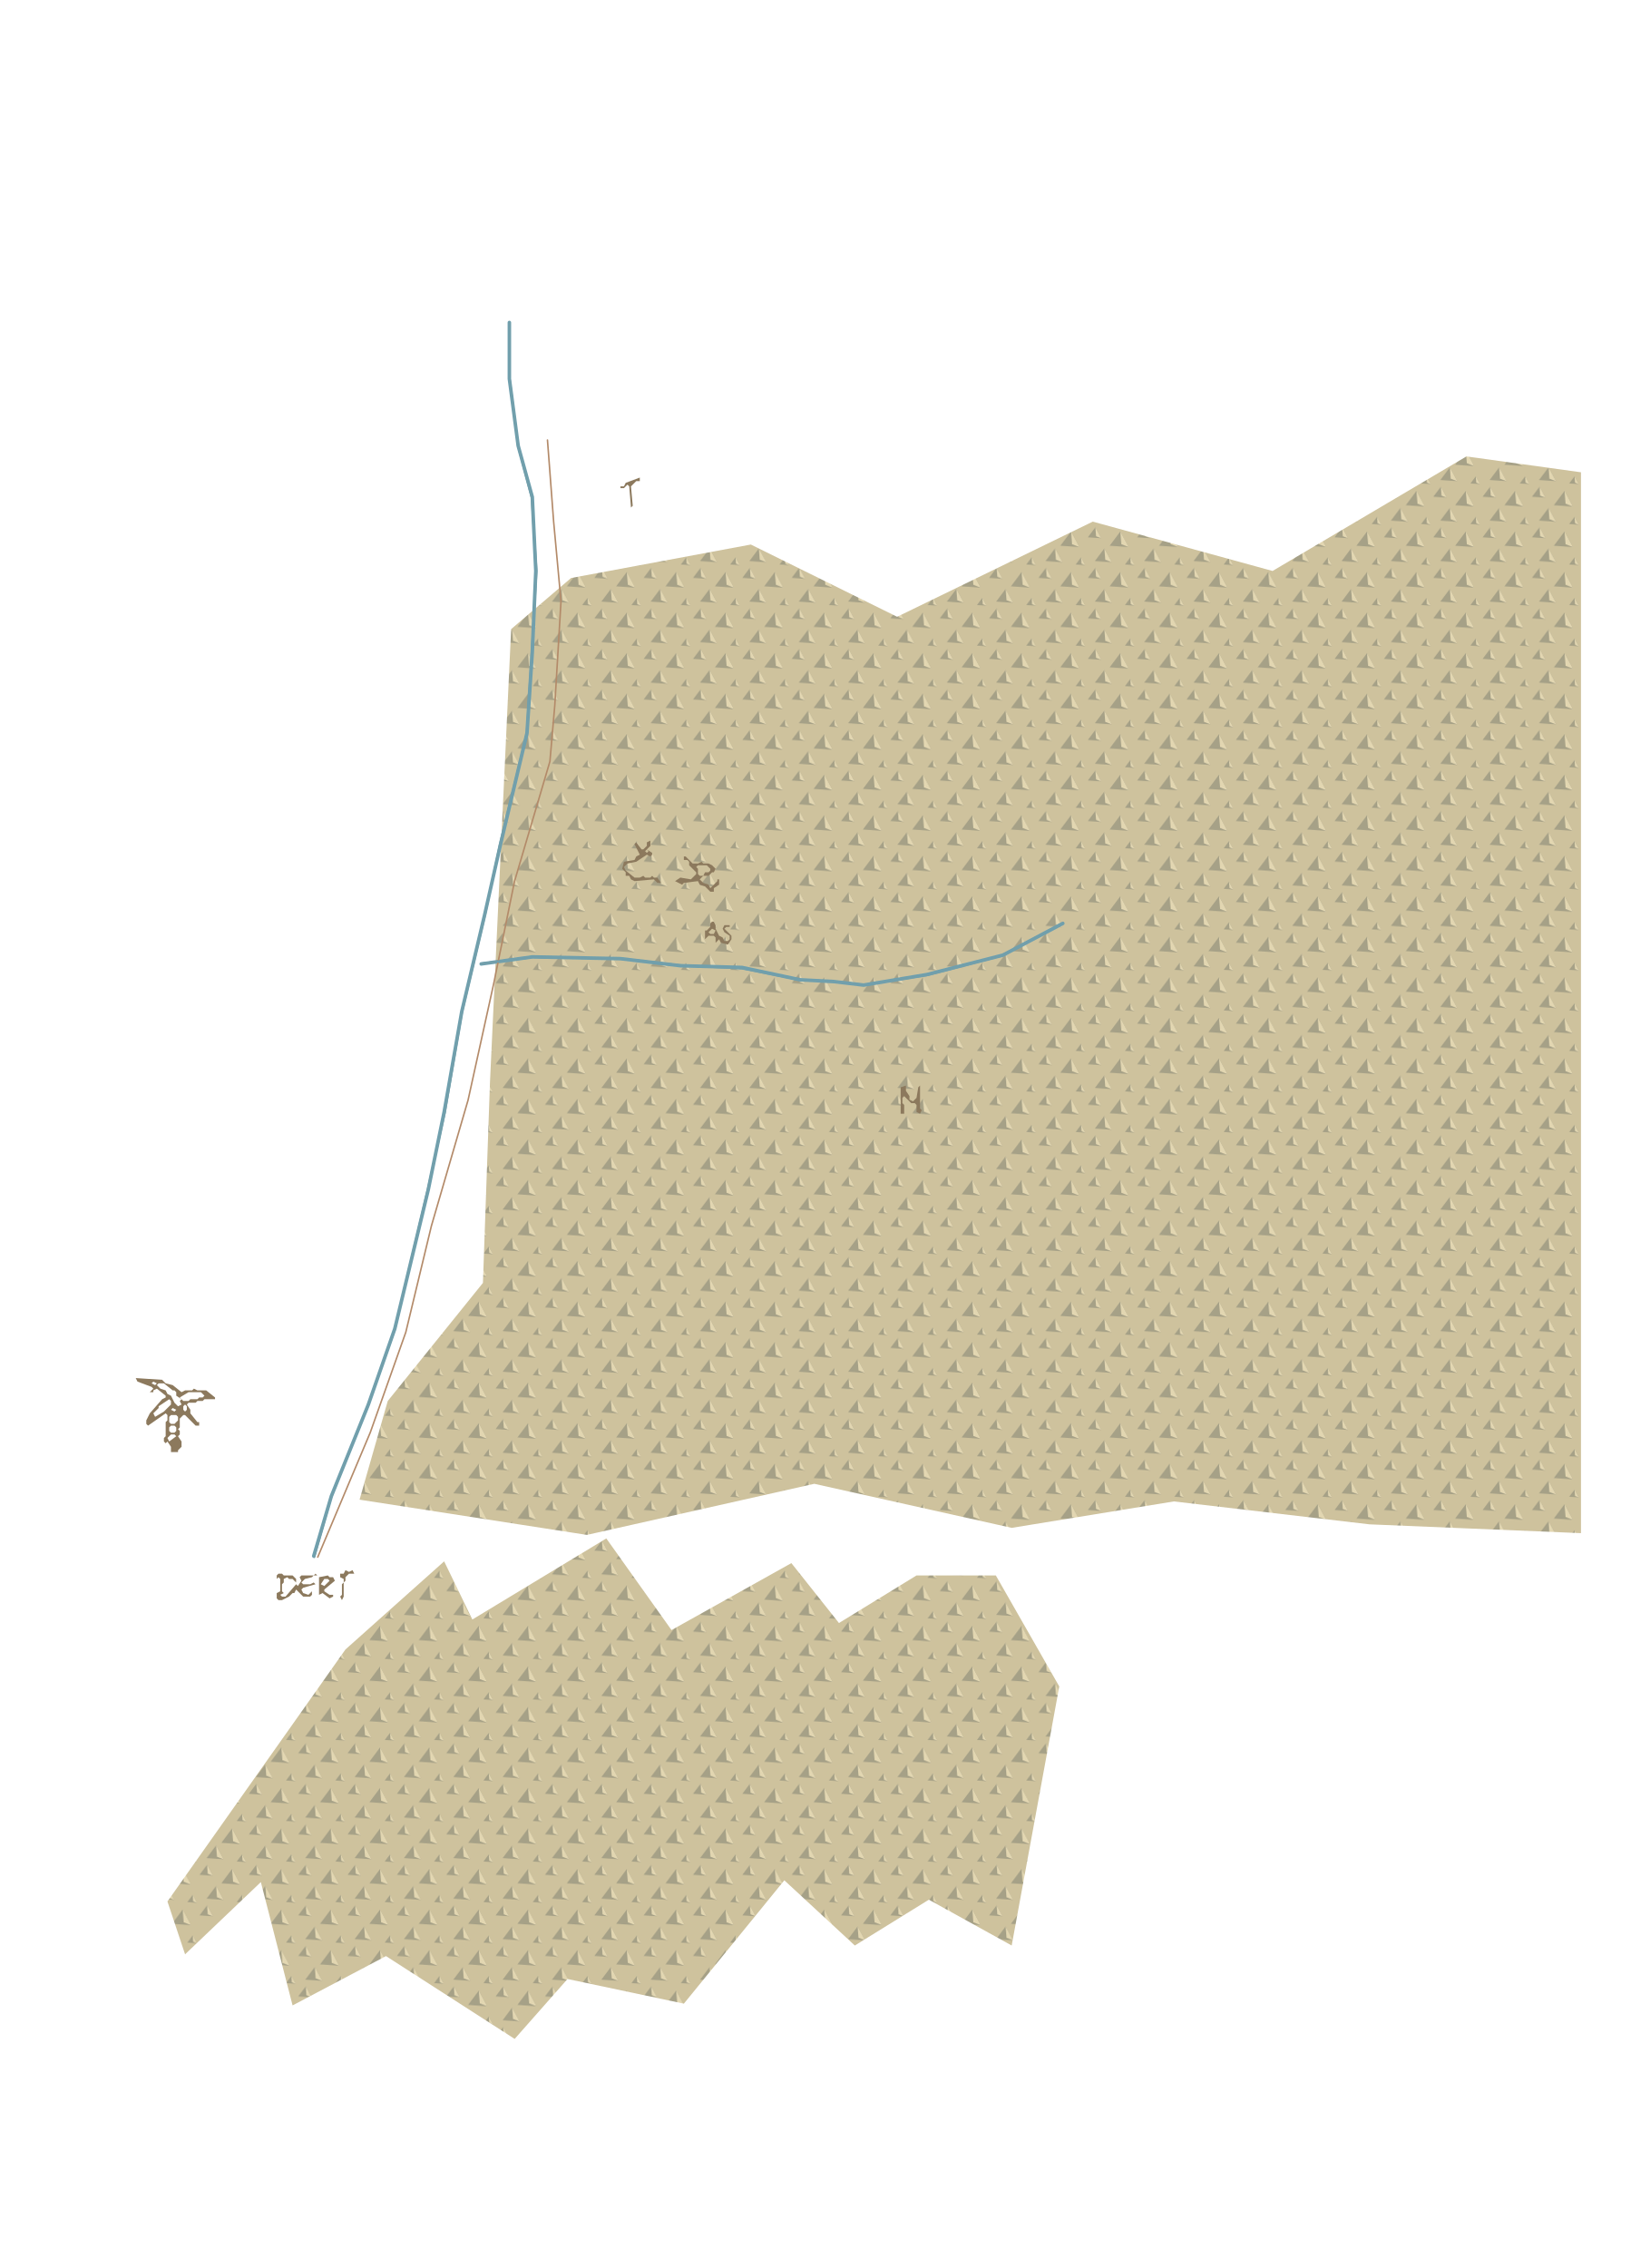
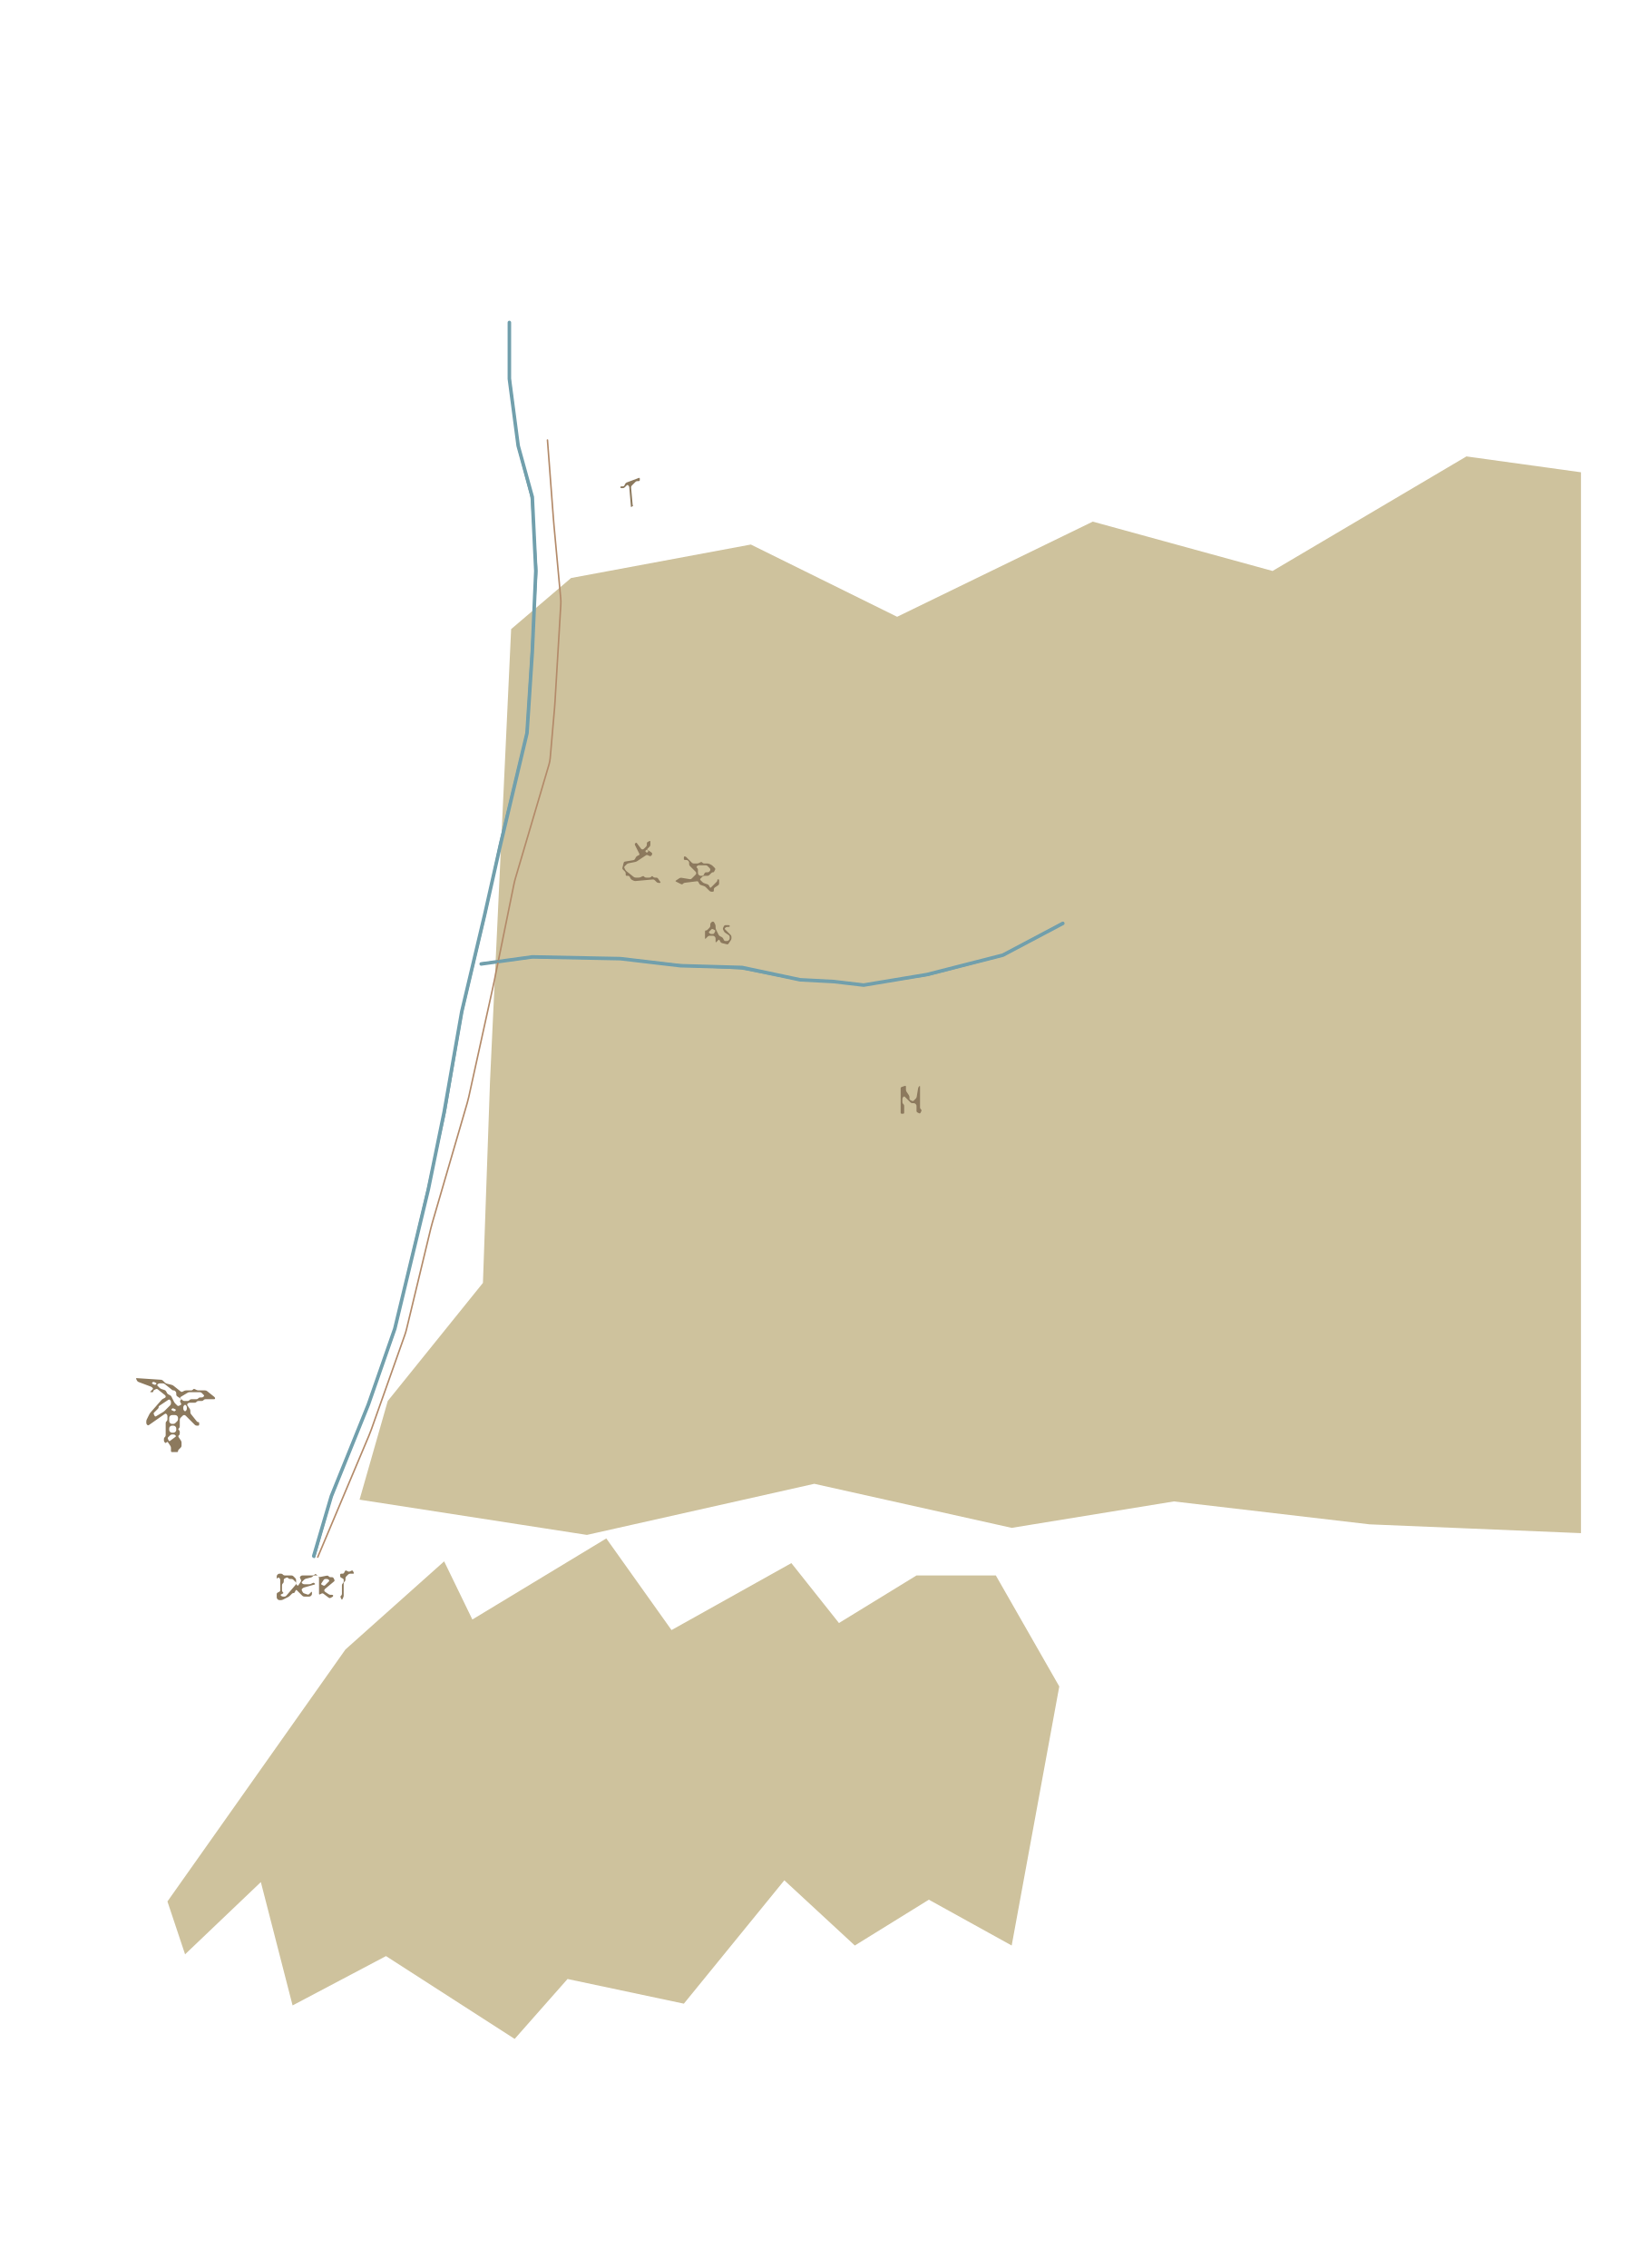
<svg xmlns="http://www.w3.org/2000/svg" viewBox="0 0 1000 1391" preserveAspectRatio="none">
  <defs>
-     <pattern id="forest" width="19" height="16" patternUnits="userSpaceOnUse">
-       <rect width="19" height="16" fill="#bdc9a3" />
-       <ellipse cx="2" cy="2" rx="1.7" ry="1.36" fill="#adbc94" />
-       <ellipse cx="8" cy="5" rx="2" ry="1.6" fill="#b1c098" />
-       <ellipse cx="15" cy="1" rx="1.3" ry="1.04" fill="#a7b98f" />
-       <ellipse cx="4" cy="11" rx="2.1" ry="1.68" fill="#abbc92" />
-       <ellipse cx="13" cy="12" rx="1.9" ry="1.52" fill="#a6b78c" />
-       <ellipse cx="18" cy="8" rx="1.2" ry="0.96" fill="#c7d0ae" />
+     <pattern id="forest" width="91" height="79" patternUnits="userSpaceOnUse">
+       <rect width="91" height="79" fill="#bdc9a3" />
+       <ellipse cx="6.277" cy="53.824" rx="1.073" ry="0.858" fill="#c5ceac" />
+       <ellipse cx="34.44" cy="53.986" rx="1.016" ry="0.812" fill="#c5ceac" />
+       <ellipse cx="54.764" cy="40.528" rx="1.592" ry="1.274" fill="#c5ceac" />
+       <ellipse cx="36.485" cy="7.213" rx="1.029" ry="0.823" fill="#b0bf98" />
+       <ellipse cx="34.948" cy="9.989" rx="1.515" ry="1.212" fill="#c5ceac" />
+       <ellipse cx="13.94" cy="31.24" rx="2.074" ry="1.659" fill="#afbe97" />
+       <ellipse cx="51.889" cy="30.516" rx="0.959" ry="0.767" fill="#b0bf98" />
+       <ellipse cx="18.863" cy="7.483" rx="1.099" ry="0.879" fill="#afbe97" />
+       <ellipse cx="78.544" cy="41.124" rx="1.024" ry="0.819" fill="#b0bf98" />
+       <ellipse cx="10.998" cy="48.461" rx="1.844" ry="1.475" fill="#afbe97" />
+       <ellipse cx="31.065" cy="51.48" rx="1.427" ry="1.141" fill="#b4c39f" />
+       <ellipse cx="75.111" cy="60.003" rx="0.96" ry="0.768" fill="#afbe97" />
+       <ellipse cx="34.284" cy="16.579" rx="1.625" ry="1.3" fill="#b0bf98" />
+       <ellipse cx="28.246" cy="68.654" rx="1.774" ry="1.419" fill="#afbe97" />
+       <ellipse cx="63.79" cy="6.018" rx="2.06" ry="1.648" fill="#b0bf98" />
+       <ellipse cx="33.44" cy="50.082" rx="1.948" ry="1.559" fill="#b4c39f" />
+       <ellipse cx="51.798" cy="25.449" rx="1.728" ry="1.382" fill="#c5ceac" />
+       <ellipse cx="40.662" cy="5.772" rx="0.903" ry="0.722" fill="#b0bf98" />
+       <ellipse cx="13.713" cy="4.245" rx="1.827" ry="1.462" fill="#afbe97" />
+       <ellipse cx="13.076" cy="41.861" rx="1.211" ry="0.969" fill="#c5ceac" />
+       <ellipse cx="74.713" cy="65.576" rx="1.363" ry="1.09" fill="#b0bf98" />
+       <ellipse cx="10.901" cy="18.045" rx="2.024" ry="1.619" fill="#c5ceac" />
+       <ellipse cx="19.489" cy="71.27" rx="1.384" ry="1.107" fill="#c5ceac" />
+       <ellipse cx="80.559" cy="26.897" rx="1.316" ry="1.053" fill="#b4c39f" />
+       <ellipse cx="48.695" cy="60.177" rx="1.125" ry="0.9" fill="#b0bf98" />
+       <ellipse cx="59.92" cy="72.994" rx="1.166" ry="0.933" fill="#b4c39f" />
+       <ellipse cx="69.011" cy="74.549" rx="1.887" ry="1.51" fill="#c5ceac" />
+       <ellipse cx="22.113" cy="36.457" rx="0.973" ry="0.779" fill="#b0bf98" />
+       <ellipse cx="5.018" cy="65.848" rx="1.916" ry="1.533" fill="#b0bf98" />
+       <ellipse cx="52.21" cy="22.235" rx="1.056" ry="0.845" fill="#c5ceac" />
+       <ellipse cx="16.142" cy="3.446" rx="1.739" ry="1.391" fill="#b0bf98" />
+       <ellipse cx="51.13" cy="33.331" rx="1.352" ry="1.082" fill="#b0bf98" />
+       <ellipse cx="4.253" cy="30.458" rx="1.294" ry="1.035" fill="#afbe97" />
+       <ellipse cx="48.748" cy="42.488" rx="1.082" ry="0.865" fill="#b4c39f" />
+       <ellipse cx="19.974" cy="6.201" rx="1.222" ry="0.978" fill="#afbe97" />
+       <ellipse cx="74.163" cy="60.987" rx="1.478" ry="1.182" fill="#afbe97" />
+       <ellipse cx="15.088" cy="19.3" rx="1.776" ry="1.42" fill="#c5ceac" />
+       <ellipse cx="85.483" cy="13.974" rx="1.583" ry="1.267" fill="#c5ceac" />
+       <ellipse cx="28.417" cy="38.109" rx="1.433" ry="1.146" fill="#c5ceac" />
+       <ellipse cx="74.857" cy="47.534" rx="1.769" ry="1.415" fill="#b0bf98" />
+       <ellipse cx="21.164" cy="70.942" rx="1.667" ry="1.334" fill="#b4c39f" />
+       <ellipse cx="54.541" cy="4.812" rx="1.03" ry="0.824" fill="#b0bf98" />
+       <ellipse cx="79.874" cy="68.226" rx="1.178" ry="0.942" fill="#b4c39f" />
+       <ellipse cx="54.909" cy="56.293" rx="1.52" ry="1.216" fill="#afbe97" />
+       <ellipse cx="17.439" cy="75.856" rx="1.403" ry="1.122" fill="#b0bf98" />
+       <ellipse cx="32.054" cy="35.327" rx="1.22" ry="0.976" fill="#b4c39f" />
+       <ellipse cx="12.729" cy="26.459" rx="1.299" ry="1.039" fill="#b0bf98" />
+       <ellipse cx="69.591" cy="53.972" rx="1.437" ry="1.15" fill="#afbe97" />
+       <ellipse cx="74.071" cy="18.385" rx="1.85" ry="1.48" fill="#b4c39f" />
+       <ellipse cx="34.828" cy="75.623" rx="1.188" ry="0.95" fill="#afbe97" />
+       <ellipse cx="47.808" cy="6.55" rx="1.118" ry="0.894" fill="#b4c39f" />
+       <ellipse cx="70.04" cy="18.588" rx="1.114" ry="0.891" fill="#b4c39f" />
+       <ellipse cx="25.18" cy="39.486" rx="1.996" ry="1.597" fill="#b4c39f" />
+       <ellipse cx="87.398" cy="63.812" rx="1.027" ry="0.822" fill="#afbe97" />
+       <ellipse cx="14.366" cy="63.828" rx="1.27" ry="1.016" fill="#afbe97" />
+       <ellipse cx="11.132" cy="44.668" rx="1.522" ry="1.217" fill="#b0bf98" />
+       <ellipse cx="34.964" cy="35.067" rx="1.451" ry="1.161" fill="#c5ceac" />
+       <ellipse cx="49.13" cy="72.615" rx="0.911" ry="0.729" fill="#c5ceac" />
+       <ellipse cx="43.929" cy="8.567" rx="1.029" ry="0.823" fill="#b4c39f" />
+       <ellipse cx="41.082" cy="9.399" rx="1.71" ry="1.368" fill="#c5ceac" />
+       <ellipse cx="43.755" cy="72.382" rx="1.33" ry="1.064" fill="#b0bf98" />
+       <ellipse cx="25.532" cy="70.284" rx="1.006" ry="0.805" fill="#afbe97" />
+       <ellipse cx="18.74" cy="48.891" rx="1.146" ry="0.917" fill="#b0bf98" />
+       <ellipse cx="38.229" cy="7.309" rx="1.662" ry="1.329" fill="#b0bf98" />
+       <ellipse cx="21.618" cy="10.622" rx="1.141" ry="0.913" fill="#b4c39f" />
+       <ellipse cx="23.79" cy="59.548" rx="0.947" ry="0.758" fill="#b0bf98" />
+       <ellipse cx="11.453" cy="4.928" rx="1.639" ry="1.311" fill="#b4c39f" />
+       <ellipse cx="25.023" cy="32.042" rx="1.124" ry="0.899" fill="#b4c39f" />
    </pattern>
-     <pattern id="hills" width="28" height="23" patternUnits="userSpaceOnUse">
-       <rect width="28" height="23" fill="#cec29d" />
-       <path d="M1.20,5.90 5.46,0.20 8.80,6.43ZM13.60,10.70 19.65,2.60 24.40,11.46ZM5.20,19.40 10.58,12.20 14.80,20.07ZM22.30,21.35 25.32,17.30 27.70,21.73Z" fill="#a6a187" />
-       <path d="M5.46,0.20 8.80,6.43 5.87,5.29ZM19.65,2.60 24.40,11.46 20.24,9.84ZM10.58,12.20 14.80,20.07 11.10,18.63ZM25.32,17.30 27.70,21.73 25.62,20.92Z" fill="#e2d6b1" />
-     </pattern>
-     <pattern id="forest1" href="#forest" patternTransform="scale(0.5)" />
-     <pattern id="hills1" href="#hills" patternTransform="scale(0.5)" />
-     <pattern id="forest2" href="#forest" patternTransform="scale(0.25)" />
-     <pattern id="hills2" href="#hills" patternTransform="scale(0.25)" />
-     <pattern id="forest3" href="#forest" patternTransform="scale(0.125)" />
-     <pattern id="hills3" href="#hills" patternTransform="scale(0.125)" />
-     <pattern id="forest4" href="#forest" patternTransform="scale(0.0625)" />
-     <pattern id="hills4" href="#hills" patternTransform="scale(0.0625)" />
-     <pattern id="forest5" href="#forest" patternTransform="scale(0.03125)" />
-     <pattern id="hills5" href="#hills" patternTransform="scale(0.03125)" />
-     <pattern id="forest6" href="#forest" patternTransform="scale(0.015625)" />
-     <pattern id="hills6" href="#hills" patternTransform="scale(0.015625)" />
-     <pattern id="forest7" href="#forest" patternTransform="scale(0.0078125)" />
-     <pattern id="hills7" href="#hills" patternTransform="scale(0.0078125)" />
-     <pattern id="forest8" href="#forest" patternTransform="scale(0.00390625)" />
-     <pattern id="hills8" href="#hills" patternTransform="scale(0.00390625)" />
-     <pattern id="forest9" href="#forest" patternTransform="scale(0.001953125)" />
-     <pattern id="hills9" href="#hills" patternTransform="scale(0.001953125)" />
-     <pattern id="forest10" href="#forest" patternTransform="scale(0.0009765625)" />
-     <pattern id="hills10" href="#hills" patternTransform="scale(0.0009765625)" />
-     <pattern id="forest11" href="#forest" patternTransform="scale(0.0004882812)" />
-     <pattern id="hills11" href="#hills" patternTransform="scale(0.0004882812)" />
  </defs>
-   <g id="z1" />
-   <g id="z2" />
-   <g id="z3" />
-   <g id="z4" />
-   <g id="z5" />
-   <g id="z6" />
-   <g id="z7" />
-   <g id="z8" />
-   <g id="z9" />
-   <g id="z10" />
-   <g id="z11" />
-   <style>:root:has(#z1:target) [fill="url(#forest)"]{fill:url(#forest1)}:root:has(#z1:target) [fill="url(#hills)"]{fill:url(#hills1)}:root:has(#z2:target) [fill="url(#forest)"]{fill:url(#forest2)}:root:has(#z2:target) [fill="url(#hills)"]{fill:url(#hills2)}:root:has(#z3:target) [fill="url(#forest)"]{fill:url(#forest3)}:root:has(#z3:target) [fill="url(#hills)"]{fill:url(#hills3)}:root:has(#z4:target) [fill="url(#forest)"]{fill:url(#forest4)}:root:has(#z4:target) [fill="url(#hills)"]{fill:url(#hills4)}:root:has(#z5:target) [fill="url(#forest)"]{fill:url(#forest5)}:root:has(#z5:target) [fill="url(#hills)"]{fill:url(#hills5)}:root:has(#z6:target) [fill="url(#forest)"]{fill:url(#forest6)}:root:has(#z6:target) [fill="url(#hills)"]{fill:url(#hills6)}:root:has(#z7:target) [fill="url(#forest)"]{fill:url(#forest7)}:root:has(#z7:target) [fill="url(#hills)"]{fill:url(#hills7)}:root:has(#z8:target) [fill="url(#forest)"]{fill:url(#forest8)}:root:has(#z8:target) [fill="url(#hills)"]{fill:url(#hills8)}:root:has(#z9:target) [fill="url(#forest)"]{fill:url(#forest9)}:root:has(#z9:target) [fill="url(#hills)"]{fill:url(#hills9)}:root:has(#z10:target) [fill="url(#forest)"]{fill:url(#forest10)}:root:has(#z10:target) [fill="url(#hills)"]{fill:url(#hills10)}:root:has(#z11:target) [fill="url(#forest)"]{fill:url(#forest11)}:root:has(#z11:target) [fill="url(#hills)"]{fill:url(#hills11)}</style>
  <g transform="scale(1.081081 1.080808)">
-     <path d="M290,357 324,328 426,309 509,350 620,296 722,324 832,259 897,268 897,870 777,865 666,852 574,867 462,842 333,871 204,851 220,795 274,728 278,614Z" fill="url(#hills)" fill-rule="evenodd" />
-     <path d="M473,668 500,641 523,635 551,648 576,678 564,681 527,651 511,648 485,668Z" fill="url(#hills)" fill-rule="evenodd" />
-     <path d="M196,936 252,886 268,919 344,873 381,925 449,887 476,921 520,894 565,894 601,957 574,1104 527,1078 485,1104 445,1067 388,1137 322,1123 292,1157 219,1110 166,1138 148,1068 105,1109 95,1079Z" fill="url(#hills)" fill-rule="evenodd" />
+     <path d="M290,357 324,328 426,309 509,350 620,296 722,324 832,259 897,268 897,870 777,865 666,852 574,867 462,842 333,871 204,851 220,795 274,728 278,614Z" fill="#cec29d" fill-rule="evenodd" />
+     <path d="M473,668 500,641 523,635 551,648 576,678 564,681 527,651 511,648 485,668Z" fill="#cec29d" fill-rule="evenodd" />
+     <path d="M196,936 252,886 268,919 344,873 381,925 449,887 476,921 520,894 565,894 601,957 574,1104 527,1078 485,1104 445,1067 388,1137 322,1123 292,1157 219,1110 166,1138 148,1068 105,1109 95,1079Z" fill="#cec29d" fill-rule="evenodd" />
    <path d="M273,547 302,543 352,544 386,548 421,549 454,556 473,557 490,559 526,553 569,542 603,524" fill="none" fill-rule="evenodd" stroke="#6e9fae" stroke-width="2" stroke-linejoin="round" stroke-linecap="round" />
    <path d="M289,183 289,215 294,253 302,282 304,324 302,370 299,416 284,479 275,519 262,574 252,631 243,675 224,754 209,797 188,849 178,883" fill="none" fill-rule="evenodd" stroke="#6e9fae" stroke-width="2" stroke-linejoin="round" stroke-linecap="round" />
  </g>
  <g transform="scale(1.081081 1.080808)">
-     <path d="M157.00,894.00 157.00,896.00 158.00,895.00 159.00,896.00 159.00,903.00 157.00,904.00 157.00,907.00 158.00,908.00 160.00,908.00 164.00,906.00 166.00,904.00 167.00,904.00 168.00,902.00 172.00,906.00 176.00,906.00 177.00,905.00 177.00,903.00 175.00,905.00 172.00,904.00 171.00,902.00 172.00,901.00 179.00,899.00 178.00,898.00 176.00,899.00 172.00,899.00 171.00,898.00 173.00,896.00 177.00,895.00 178.00,894.00 180.00,894.00 181.00,895.00 181.00,905.00 183.00,904.00 187.00,907.00 189.00,906.00 189.00,905.00 187.00,905.00 184.00,903.00 184.00,902.00 190.00,897.00 189.00,895.00 187.00,895.00 186.00,894.00 181.00,895.00 179.00,893.00 178.00,894.00 171.00,894.00 170.00,895.00 171.00,897.00 169.00,900.00 168.00,899.00 168.00,896.00 166.00,894.00 161.00,894.00 160.00,893.00 158.00,893.00ZM182.00,899.00 184.00,896.00 186.00,896.00 187.00,897.00 184.00,900.00ZM163.00,895.00 164.00,896.00 166.00,896.00 168.00,898.00 168.00,899.00 162.00,906.00 160.00,906.00 159.00,905.00 161.00,904.00 160.00,903.00 160.00,899.00 161.00,898.00 161.00,896.00ZM200.00,891.00 198.00,892.00 196.00,891.00 195.00,893.00 193.00,893.00 193.00,895.00 195.00,896.00 195.00,898.00 194.00,899.00 194.00,905.00 193.00,906.00 194.00,908.00 195.00,906.00 195.00,898.00 196.00,897.00 196.00,895.00 198.00,893.00 201.00,893.00ZM77.00,782.00 78.00,784.00 86.00,787.00 87.00,788.00 85.00,790.00 87.00,790.00 87.00,789.00 89.00,788.00 94.00,792.00 94.00,793.00 92.00,794.00 85.00,802.00 83.00,806.00 83.00,808.00 84.00,809.00 94.00,802.00 95.00,803.00 95.00,806.00 94.00,807.00 94.00,815.00 93.00,816.00 93.00,818.00 94.00,819.00 95.00,818.00 97.00,821.00 97.00,824.00 101.00,824.00 101.00,823.00 103.00,821.00 103.00,818.00 101.00,815.00 102.00,814.00 102.00,812.00 101.00,811.00 102.00,810.00 102.00,805.00 104.00,803.00 105.00,803.00 111.00,809.00 113.00,809.00 113.00,807.00 112.00,807.00 108.00,802.00 108.00,800.00 106.00,797.00 107.00,796.00 111.00,796.00 112.00,795.00 115.00,795.00 116.00,794.00 122.00,794.00 122.00,793.00 117.00,789.00 112.00,789.00 110.00,788.00 109.00,789.00 105.00,789.00 103.00,790.00 98.00,786.00 94.00,785.00 92.00,783.00ZM99.00,814.00 100.00,815.00 96.00,818.00 95.00,816.00 97.00,814.00ZM96.00,810.00 97.00,809.00 99.00,809.00 100.00,810.00 100.00,812.00 99.00,813.00 97.00,813.00 96.00,812.00ZM96.00,804.00 97.00,803.00 100.00,803.00 101.00,804.00 101.00,806.00 99.00,808.00 97.00,808.00 96.00,807.00ZM97.00,800.00 98.00,799.00 100.00,800.00 99.00,801.00ZM105.00,797.00 106.00,798.00 106.00,800.00 105.00,801.00 104.00,800.00 104.00,798.00ZM96.00,794.00 97.00,795.00 97.00,797.00 93.00,801.00 88.00,804.00 87.00,802.00 90.00,799.00 90.00,798.00ZM102.00,793.00 107.00,790.00 114.00,790.00 116.00,792.00 115.00,793.00 113.00,793.00 112.00,794.00 108.00,794.00 107.00,795.00 104.00,795.00ZM89.00,786.00 90.00,785.00 93.00,785.00 98.00,789.00 99.00,789.00 100.00,790.00 100.00,792.00 103.00,794.00 102.00,795.00 103.00,797.00 101.00,798.00 99.00,796.00 97.00,792.00 95.00,791.00 94.00,789.00 91.00,788.00ZM86.00,785.00 87.00,784.00 89.00,785.00 88.00,786.00ZM511.00,617.00 511.00,632.00 513.00,632.00 513.00,627.00 512.00,626.00 512.00,623.00 513.00,622.00 517.00,626.00 519.00,626.00 520.00,627.00 520.00,631.00 522.00,632.00 523.00,630.00 522.00,629.00 522.00,616.00 521.00,617.00 520.00,623.00 518.00,625.00 516.00,624.00 516.00,622.00 514.00,619.00 514.00,616.00ZM404.00,523.00 403.00,524.00 403.00,526.00 401.00,528.00 400.00,528.00 400.00,533.00 402.00,531.00 405.00,531.00 406.00,532.00 406.00,535.00 408.00,533.00 409.00,535.00 413.00,536.00 415.00,533.00 415.00,531.00 411.00,527.00 412.00,526.00 414.00,526.00 414.00,525.00 411.00,525.00 410.00,527.00 411.00,529.00 414.00,531.00 414.00,533.00 413.00,534.00 411.00,534.00 410.00,532.00 408.00,531.00 406.00,527.00 406.00,525.00 405.00,523.00ZM402.00,529.00 404.00,527.00 406.00,528.00 405.00,530.00 403.00,530.00ZM388.00,486.00 388.00,488.00 390.00,488.00 391.00,489.00 391.00,491.00 395.00,495.00 395.00,496.00 392.00,499.00 386.00,498.00 383.00,500.00 387.00,502.00 388.00,501.00 396.00,500.00 397.00,502.00 400.00,503.00 403.00,506.00 405.00,506.00 405.00,504.00 408.00,502.00 408.00,499.00 407.00,499.00 407.00,500.00 403.00,504.00 402.00,502.00 399.00,501.00 397.00,499.00 399.00,497.00 402.00,497.00 404.00,495.00 405.00,495.00 406.00,493.00 404.00,491.00 402.00,490.00 399.00,490.00 398.00,489.00 396.00,490.00 393.00,490.00 389.00,486.00ZM395.00,492.00 396.00,491.00 401.00,491.00 403.00,493.00 403.00,494.00 402.00,495.00 400.00,495.00 399.00,497.00 397.00,497.00 396.00,496.00 396.00,493.00ZM361.00,478.00 360.00,479.00 363.00,485.00 361.00,486.00 360.00,488.00 354.00,489.00 353.00,493.00 355.00,495.00 355.00,497.00 357.00,497.00 358.00,499.00 360.00,500.00 371.00,499.00 373.00,501.00 375.00,501.00 373.00,498.00 371.00,498.00 370.00,497.00 369.00,498.00 366.00,498.00 365.00,497.00 363.00,498.00 360.00,498.00 355.00,494.00 354.00,492.00 356.00,490.00 361.00,489.00 367.00,485.00 369.00,486.00 370.00,485.00 370.00,484.00 367.00,482.00 369.00,480.00 369.00,477.00 367.00,478.00 367.00,480.00 365.00,482.00 364.00,482.00ZM366.00,483.00 367.00,482.00 368.00,483.00 367.00,484.00ZM363.00,271.00 355.00,274.00 354.00,276.00 352.00,276.00 352.00,277.00 354.00,277.00 356.00,275.00 357.00,276.00 358.00,288.00 359.00,287.00 360.00,288.00 359.00,287.00 358.00,276.00 361.00,273.00 363.00,273.00Z" fill="#8c795d" fill-rule="evenodd" />
+     <path d="M158.00,893.00L157.35,893.65Q157.00,894.00 157.00,894.65L157.00,895.35Q157.00,896.00 157.35,895.65L157.65,895.35Q158.00,895.00 158.35,895.35L158.65,895.65Q159.00,896.00 159.00,896.65L159.00,902.35Q159.00,903.00 158.42,903.29L157.58,903.71Q157.00,904.00 157.00,904.65L157.00,906.35Q157.00,907.00 157.35,907.35L157.65,907.65Q158.00,908.00 158.65,908.00L159.35,908.00Q160.00,908.00 160.58,907.71L163.42,906.29Q164.00,906.00 164.46,905.54L165.54,904.46Q166.00,904.00 166.35,904.00L166.65,904.00Q167.00,904.00 167.29,903.42L167.71,902.58Q168.00,902.00 168.46,902.46L171.54,905.54Q172.00,906.00 172.65,906.00L175.35,906.00Q176.00,906.00 176.35,905.65L176.65,905.35Q177.00,905.00 177.00,904.35L177.00,903.65Q177.00,903.00 176.54,903.46L175.46,904.54Q175.00,905.00 174.38,904.79L172.62,904.21Q172.00,904.00 171.71,903.42L171.29,902.58Q171.00,902.00 171.35,901.65L171.65,901.35Q172.00,901.00 172.62,900.82L178.38,899.18Q179.00,899.00 178.65,898.65L178.35,898.35Q178.00,898.00 177.42,898.29L176.58,898.71Q176.00,899.00 175.35,899.00L172.65,899.00Q172.00,899.00 171.65,898.65L171.35,898.35Q171.00,898.00 171.46,897.54L172.54,896.46Q173.00,896.00 173.63,895.84L176.37,895.16Q177.00,895.00 177.35,894.65L177.65,894.35Q178.00,894.00 178.65,894.00L179.35,894.00Q180.00,894.00 180.35,894.35L180.65,894.65Q181.00,895.00 181.00,895.65L181.00,904.35Q181.00,905.00 181.58,904.71L182.42,904.29Q183.00,904.00 183.52,904.39L186.48,906.61Q187.00,907.00 187.58,906.71L188.42,906.29Q189.00,906.00 189.00,905.65L189.00,905.35Q189.00,905.00 188.35,905.00L187.65,905.00Q187.00,905.00 186.46,904.64L184.54,903.36Q184.00,903.00 184.00,902.65L184.00,902.35Q184.00,902.00 184.50,901.58L189.50,897.42Q190.00,897.00 189.71,896.42L189.29,895.58Q189.00,895.00 188.35,895.00L187.65,895.00Q187.00,895.00 186.65,894.65L186.35,894.35Q186.00,894.00 185.36,894.13L181.64,894.87Q181.00,895.00 180.54,894.54L179.46,893.46Q179.00,893.00 178.65,893.35L178.35,893.65Q178.00,894.00 177.35,894.00L171.65,894.00Q171.00,894.00 170.65,894.35L170.35,894.65Q170.00,895.00 170.29,895.58L170.71,896.42Q171.00,897.00 170.64,897.54L169.36,899.46Q169.00,900.00 168.65,899.65L168.35,899.35Q168.00,899.00 168.00,898.35L168.00,896.65Q168.00,896.00 167.54,895.54L166.46,894.46Q166.00,894.00 165.35,894.00L161.65,894.00Q161.00,894.00 160.65,893.65L160.35,893.35Q160.00,893.00 159.35,893.00L158.65,893.00Q158.00,893.00 157.65,893.35ZM184.00,900.00L182.58,899.29Q182.00,899.00 182.36,898.46L183.64,896.54Q184.00,896.00 184.65,896.00L185.35,896.00Q186.00,896.00 186.35,896.35L186.65,896.65Q187.00,897.00 186.54,897.46L184.46,899.54Q184.00,900.00 183.42,899.71ZM161.00,896.00L162.42,895.29Q163.00,895.00 163.35,895.35L163.65,895.65Q164.00,896.00 164.65,896.00L165.35,896.00Q166.00,896.00 166.46,896.46L167.54,897.54Q168.00,898.00 168.00,898.35L168.00,898.65Q168.00,899.00 167.58,899.49L162.42,905.51Q162.00,906.00 161.35,906.00L160.65,906.00Q160.00,906.00 159.65,905.65L159.35,905.35Q159.00,905.00 159.58,904.71L160.42,904.29Q161.00,904.00 160.65,903.65L160.35,903.35Q160.00,903.00 160.00,902.35L160.00,899.65Q160.00,899.00 160.35,898.65L160.65,898.35Q161.00,898.00 161.00,897.35L161.00,896.65Q161.00,896.00 161.58,895.71ZM201.00,893.00L200.29,891.58Q200.00,891.00 199.42,891.29L198.58,891.71Q198.00,892.00 197.42,891.71L196.58,891.29Q196.00,891.00 195.71,891.58L195.29,892.42Q195.00,893.00 194.35,893.00L193.65,893.00Q193.00,893.00 193.00,893.65L193.00,894.35Q193.00,895.00 193.58,895.29L194.42,895.71Q195.00,896.00 195.00,896.65L195.00,897.35Q195.00,898.00 194.65,898.35L194.35,898.65Q194.00,899.00 194.00,899.65L194.00,904.35Q194.00,905.00 193.65,905.35L193.35,905.65Q193.00,906.00 193.29,906.58L193.71,907.42Q194.00,908.00 194.29,907.42L194.71,906.58Q195.00,906.00 195.00,905.35L195.00,898.65Q195.00,898.00 195.35,897.65L195.65,897.35Q196.00,897.00 196.00,896.35L196.00,895.65Q196.00,895.00 196.46,894.54L197.54,893.46Q198.00,893.00 198.65,893.00L200.35,893.00Q201.00,893.00 200.71,892.42ZM92.00,783.00L77.65,782.04Q77.00,782.00 77.29,782.58L77.71,783.42Q78.00,784.00 78.61,784.23L85.39,786.77Q86.00,787.00 86.35,787.35L86.65,787.65Q87.00,788.00 86.54,788.46L85.46,789.54Q85.00,790.00 85.65,790.00L86.35,790.00Q87.00,790.00 87.00,789.65L87.00,789.35Q87.00,789.00 87.58,788.71L88.42,788.29Q89.00,788.00 89.51,788.41L93.49,791.59Q94.00,792.00 94.00,792.35L94.00,792.65Q94.00,793.00 93.42,793.29L92.58,793.71Q92.00,794.00 91.57,794.49L85.43,801.51Q85.00,802.00 84.71,802.58L83.29,805.42Q83.00,806.00 83.00,806.65L83.00,807.35Q83.00,808.00 83.35,808.35L83.65,808.65Q84.00,809.00 84.53,808.63L93.47,802.37Q94.00,802.00 94.35,802.35L94.65,802.65Q95.00,803.00 95.00,803.65L95.00,805.35Q95.00,806.00 94.65,806.35L94.35,806.65Q94.00,807.00 94.00,807.65L94.00,814.35Q94.00,815.00 93.65,815.35L93.35,815.65Q93.00,816.00 93.00,816.65L93.00,817.35Q93.00,818.00 93.35,818.35L93.65,818.65Q94.00,819.00 94.35,818.65L94.65,818.35Q95.00,818.00 95.36,818.54L96.64,820.46Q97.00,821.00 97.00,821.65L97.00,823.35Q97.00,824.00 97.65,824.00L100.35,824.00Q101.00,824.00 101.00,823.65L101.00,823.35Q101.00,823.00 101.46,822.54L102.54,821.46Q103.00,821.00 103.00,820.35L103.00,818.65Q103.00,818.00 102.64,817.46L101.36,815.54Q101.00,815.00 101.35,814.65L101.65,814.35Q102.00,814.00 102.00,813.35L102.00,812.65Q102.00,812.00 101.65,811.65L101.35,811.35Q101.00,811.00 101.35,810.65L101.65,810.35Q102.00,810.00 102.00,809.35L102.00,805.65Q102.00,805.00 102.46,804.54L103.54,803.46Q104.00,803.00 104.35,803.00L104.65,803.00Q105.00,803.00 105.46,803.46L110.54,808.54Q111.00,809.00 111.65,809.00L112.35,809.00Q113.00,809.00 113.00,808.35L113.00,807.65Q113.00,807.00 112.65,807.00L112.35,807.00Q112.00,807.00 111.59,806.49L108.41,802.51Q108.00,802.00 108.00,801.35L108.00,800.65Q108.00,800.00 107.64,799.46L106.36,797.54Q106.00,797.00 106.35,796.65L106.65,796.35Q107.00,796.00 107.65,796.00L110.35,796.00Q111.00,796.00 111.35,795.65L111.65,795.35Q112.00,795.00 112.65,795.00L114.35,795.00Q115.00,795.00 115.35,794.65L115.65,794.35Q116.00,794.00 116.65,794.00L121.35,794.00Q122.00,794.00 122.00,793.65L122.00,793.35Q122.00,793.00 121.49,792.59L117.51,789.41Q117.00,789.00 116.35,789.00L112.65,789.00Q112.00,789.00 111.42,788.71L110.58,788.29Q110.00,788.00 109.65,788.35L109.35,788.65Q109.00,789.00 108.35,789.00L105.65,789.00Q105.00,789.00 104.42,789.29L103.58,789.71Q103.00,790.00 102.49,789.59L98.51,786.41Q98.00,786.00 97.37,785.84L94.63,785.16Q94.00,785.00 93.54,784.54L92.46,783.46Q92.00,783.00 91.35,782.96ZM97.00,814.00L98.35,814.00Q99.00,814.00 99.35,814.35L99.65,814.65Q100.00,815.00 99.48,815.39L96.52,817.61Q96.00,818.00 95.71,817.42L95.29,816.58Q95.00,816.00 95.46,815.54L96.54,814.46Q97.00,814.00 97.65,814.00ZM96.00,812.00L96.00,810.65Q96.00,810.00 96.35,809.65L96.65,809.35Q97.00,809.00 97.65,809.00L98.35,809.00Q99.00,809.00 99.35,809.35L99.65,809.65Q100.00,810.00 100.00,810.65L100.00,811.35Q100.00,812.00 99.65,812.35L99.35,812.65Q99.00,813.00 98.35,813.00L97.65,813.00Q97.00,813.00 96.65,812.65L96.35,812.35Q96.00,812.00 96.00,811.35ZM96.00,807.00L96.00,804.65Q96.00,804.00 96.35,803.65L96.65,803.35Q97.00,803.00 97.65,803.00L99.35,803.00Q100.00,803.00 100.35,803.35L100.65,803.65Q101.00,804.00 101.00,804.65L101.00,805.35Q101.00,806.00 100.54,806.46L99.46,807.54Q99.00,808.00 98.35,808.00L97.65,808.00Q97.00,808.00 96.65,807.65L96.35,807.35Q96.00,807.00 96.00,806.35ZM99.00,801.00L97.58,800.29Q97.00,800.00 97.35,799.65L97.65,799.35Q98.00,799.00 98.58,799.29L99.42,799.71Q100.00,800.00 99.65,800.35L99.35,800.65Q99.00,801.00 98.42,800.71ZM104.00,798.00L104.65,797.35Q105.00,797.00 105.35,797.35L105.65,797.65Q106.00,798.00 106.00,798.65L106.00,799.35Q106.00,800.00 105.65,800.35L105.35,800.65Q105.00,801.00 104.65,800.65L104.35,800.35Q104.00,800.00 104.00,799.35L104.00,798.65Q104.00,798.00 104.35,797.65ZM90.00,798.00L95.46,794.36Q96.00,794.00 96.35,794.35L96.65,794.65Q97.00,795.00 97.00,795.65L97.00,796.35Q97.00,797.00 96.54,797.46L93.46,800.54Q93.00,801.00 92.44,801.33L88.56,803.67Q88.00,804.00 87.71,803.42L87.29,802.58Q87.00,802.00 87.46,801.54L89.54,799.46Q90.00,799.00 90.00,798.65L90.00,798.35Q90.00,798.00 90.54,797.64ZM104.00,795.00L102.46,793.46Q102.00,793.00 102.56,792.67L106.44,790.33Q107.00,790.00 107.65,790.00L113.35,790.00Q114.00,790.00 114.46,790.46L115.54,791.54Q116.00,792.00 115.65,792.35L115.35,792.65Q115.00,793.00 114.35,793.00L113.65,793.00Q113.00,793.00 112.65,793.35L112.35,793.65Q112.00,794.00 111.35,794.00L108.65,794.00Q108.00,794.00 107.65,794.35L107.35,794.65Q107.00,795.00 106.35,795.00L104.65,795.00Q104.00,795.00 103.54,794.54ZM91.00,788.00L89.46,786.46Q89.00,786.00 89.35,785.65L89.65,785.35Q90.00,785.00 90.65,785.00L92.35,785.00Q93.00,785.00 93.51,785.41L97.49,788.59Q98.00,789.00 98.35,789.00L98.65,789.00Q99.00,789.00 99.35,789.35L99.65,789.65Q100.00,790.00 100.00,790.65L100.00,791.35Q100.00,792.00 100.54,792.36L102.46,793.64Q103.00,794.00 102.65,794.35L102.35,794.65Q102.00,795.00 102.29,795.58L102.71,796.42Q103.00,797.00 102.42,797.29L101.58,797.71Q101.00,798.00 100.54,797.54L99.46,796.46Q99.00,796.00 98.71,795.42L97.29,792.58Q97.00,792.00 96.42,791.71L95.58,791.29Q95.00,791.00 94.71,790.42L94.29,789.58Q94.00,789.00 93.38,788.79L91.62,788.21Q91.00,788.00 90.54,787.54ZM88.00,786.00L86.58,785.29Q86.00,785.00 86.35,784.65L86.65,784.35Q87.00,784.00 87.58,784.29L88.42,784.71Q89.00,785.00 88.65,785.35L88.35,785.65Q88.00,786.00 87.42,785.71ZM514.00,616.00L511.62,616.79Q511.00,617.00 511.00,617.65L511.00,631.35Q511.00,632.00 511.65,632.00L512.35,632.00Q513.00,632.00 513.00,631.35L513.00,627.65Q513.00,627.00 512.65,626.65L512.35,626.35Q512.00,626.00 512.00,625.35L512.00,623.65Q512.00,623.00 512.35,622.65L512.65,622.35Q513.00,622.00 513.46,622.46L516.54,625.54Q517.00,626.00 517.65,626.00L518.35,626.00Q519.00,626.00 519.35,626.35L519.65,626.65Q520.00,627.00 520.00,627.65L520.00,630.35Q520.00,631.00 520.58,631.29L521.42,631.71Q522.00,632.00 522.29,631.42L522.71,630.58Q523.00,630.00 522.65,629.65L522.35,629.35Q522.00,629.00 522.00,628.35L522.00,616.65Q522.00,616.00 521.65,616.35L521.35,616.65Q521.00,617.00 520.89,617.64L520.11,622.36Q520.00,623.00 519.54,623.46L518.46,624.54Q518.00,625.00 517.42,624.71L516.58,624.29Q516.00,624.00 516.00,623.35L516.00,622.65Q516.00,622.00 515.64,621.46L514.36,619.54Q514.00,619.00 514.00,618.35L514.00,616.65Q514.00,616.00 513.38,616.21ZM405.00,523.00L404.35,523.00Q404.00,523.00 403.65,523.35L403.35,523.65Q403.00,524.00 403.00,524.65L403.00,525.35Q403.00,526.00 402.54,526.46L401.46,527.54Q401.00,528.00 400.65,528.00L400.35,528.00Q400.00,528.00 400.00,528.65L400.00,532.35Q400.00,533.00 400.46,532.54L401.54,531.46Q402.00,531.00 402.65,531.00L404.35,531.00Q405.00,531.00 405.35,531.35L405.65,531.65Q406.00,532.00 406.00,532.65L406.00,534.35Q406.00,535.00 406.46,534.54L407.54,533.46Q408.00,533.00 408.29,533.58L408.71,534.42Q409.00,535.00 409.63,535.16L412.37,535.84Q413.00,536.00 413.36,535.46L414.64,533.54Q415.00,533.00 415.00,532.35L415.00,531.65Q415.00,531.00 414.54,530.54L411.46,527.46Q411.00,527.00 411.35,526.65L411.65,526.35Q412.00,526.00 412.65,526.00L413.35,526.00Q414.00,526.00 414.00,525.65L414.00,525.35Q414.00,525.00 413.35,525.00L411.65,525.00Q411.00,525.00 410.71,525.58L410.29,526.42Q410.00,527.00 410.29,527.58L410.71,528.42Q411.00,529.00 411.54,529.36L413.46,530.64Q414.00,531.00 414.00,531.65L414.00,532.35Q414.00,533.00 413.65,533.35L413.35,533.65Q413.00,534.00 412.35,534.00L411.65,534.00Q411.00,534.00 410.71,533.42L410.29,532.58Q410.00,532.00 409.42,531.71L408.58,531.29Q408.00,531.00 407.71,530.42L406.29,527.58Q406.00,527.00 406.00,526.35L406.00,525.65Q406.00,525.00 405.71,524.42L405.29,523.58Q405.00,523.00 404.65,523.00ZM403.00,530.00L402.35,529.35Q402.00,529.00 402.46,528.54L403.54,527.46Q404.00,527.00 404.58,527.29L405.42,527.71Q406.00,528.00 405.71,528.58L405.29,529.42Q405.00,530.00 404.35,530.00L403.65,530.00Q403.00,530.00 402.65,529.65ZM389.00,486.00L388.35,486.00Q388.00,486.00 388.00,486.65L388.00,487.35Q388.00,488.00 388.65,488.00L389.35,488.00Q390.00,488.00 390.35,488.35L390.65,488.65Q391.00,489.00 391.00,489.65L391.00,490.35Q391.00,491.00 391.46,491.46L394.54,494.54Q395.00,495.00 395.00,495.35L395.00,495.65Q395.00,496.00 394.54,496.46L392.46,498.54Q392.00,499.00 391.36,498.89L386.64,498.11Q386.00,498.00 385.46,498.36L383.54,499.64Q383.00,500.00 383.58,500.29L386.42,501.71Q387.00,502.00 387.35,501.65L387.65,501.35Q388.00,501.00 388.64,500.92L395.36,500.08Q396.00,500.00 396.29,500.58L396.71,501.42Q397.00,502.00 397.62,502.21L399.38,502.79Q400.00,503.00 400.46,503.46L402.54,505.54Q403.00,506.00 403.65,506.00L404.35,506.00Q405.00,506.00 405.00,505.35L405.00,504.65Q405.00,504.00 405.54,503.64L407.46,502.36Q408.00,502.00 408.00,501.35L408.00,499.65Q408.00,499.00 407.65,499.00L407.35,499.00Q407.00,499.00 407.00,499.35L407.00,499.65Q407.00,500.00 406.54,500.46L403.46,503.54Q403.00,504.00 402.71,503.42L402.29,502.58Q402.00,502.00 401.38,501.79L399.62,501.21Q399.00,501.00 398.54,500.54L397.46,499.46Q397.00,499.00 397.46,498.54L398.54,497.46Q399.00,497.00 399.65,497.00L401.35,497.00Q402.00,497.00 402.46,496.54L403.54,495.46Q404.00,495.00 404.35,495.00L404.65,495.00Q405.00,495.00 405.29,494.42L405.71,493.58Q406.00,493.00 405.54,492.54L404.46,491.46Q404.00,491.00 403.42,490.71L402.58,490.29Q402.00,490.00 401.35,490.00L399.65,490.00Q399.00,490.00 398.65,489.65L398.35,489.35Q398.00,489.00 397.42,489.29L396.58,489.71Q396.00,490.00 395.35,490.00L393.65,490.00Q393.00,490.00 392.54,489.54L389.46,486.46Q389.00,486.00 388.65,486.00ZM396.00,493.00L395.35,492.35Q395.00,492.00 395.35,491.65L395.65,491.35Q396.00,491.00 396.65,491.00L400.35,491.00Q401.00,491.00 401.46,491.46L402.54,492.54Q403.00,493.00 403.00,493.35L403.00,493.65Q403.00,494.00 402.65,494.35L402.35,494.65Q402.00,495.00 401.35,495.00L400.65,495.00Q400.00,495.00 399.71,495.58L399.29,496.42Q399.00,497.00 398.35,497.00L397.65,497.00Q397.00,497.00 396.65,496.65L396.35,496.35Q396.00,496.00 396.00,495.35L396.00,493.65Q396.00,493.00 395.65,492.65ZM364.00,482.00L361.39,478.52Q361.00,478.00 360.65,478.35L360.35,478.65Q360.00,479.00 360.29,479.58L362.71,484.42Q363.00,485.00 362.42,485.29L361.58,485.71Q361.00,486.00 360.71,486.58L360.29,487.42Q360.00,488.00 359.36,488.11L354.64,488.89Q354.00,489.00 353.84,489.63L353.16,492.37Q353.00,493.00 353.46,493.46L354.54,494.54Q355.00,495.00 355.00,495.65L355.00,496.35Q355.00,497.00 355.65,497.00L356.35,497.00Q357.00,497.00 357.29,497.58L357.71,498.42Q358.00,499.00 358.58,499.29L359.42,499.71Q360.00,500.00 360.65,499.94L370.35,499.06Q371.00,499.00 371.46,499.46L372.54,500.54Q373.00,501.00 373.65,501.00L374.35,501.00Q375.00,501.00 374.64,500.46L373.36,498.54Q373.00,498.00 372.35,498.00L371.65,498.00Q371.00,498.00 370.65,497.65L370.35,497.35Q370.00,497.00 369.65,497.35L369.35,497.65Q369.00,498.00 368.35,498.00L366.65,498.00Q366.00,498.00 365.65,497.65L365.35,497.35Q365.00,497.00 364.42,497.29L363.58,497.71Q363.00,498.00 362.35,498.00L360.65,498.00Q360.00,498.00 359.49,497.59L355.51,494.41Q355.00,494.00 354.71,493.42L354.29,492.58Q354.00,492.00 354.46,491.54L355.54,490.46Q356.00,490.00 356.64,489.87L360.36,489.13Q361.00,489.00 361.54,488.64L366.46,485.36Q367.00,485.00 367.58,485.29L368.42,485.71Q369.00,486.00 369.35,485.65L369.65,485.35Q370.00,485.00 370.00,484.65L370.00,484.35Q370.00,484.00 369.46,483.64L367.54,482.36Q367.00,482.00 367.46,481.54L368.54,480.46Q369.00,480.00 369.00,479.35L369.00,477.65Q369.00,477.00 368.42,477.29L367.58,477.71Q367.00,478.00 367.00,478.65L367.00,479.35Q367.00,480.00 366.54,480.46L365.46,481.54Q365.00,482.00 364.65,482.00L364.35,482.00Q364.00,482.00 363.61,481.48ZM367.00,484.00L366.35,483.35Q366.00,483.00 366.35,482.65L366.65,482.35Q367.00,482.00 367.35,482.35L367.65,482.65Q368.00,483.00 367.65,483.35L367.35,483.65Q367.00,484.00 366.65,483.65ZM363.00,273.00L363.00,271.65Q363.00,271.00 362.39,271.23L355.61,273.77Q355.00,274.00 354.71,274.58L354.29,275.42Q354.00,276.00 353.35,276.00L352.65,276.00Q352.00,276.00 352.00,276.35L352.00,276.65Q352.00,277.00 352.65,277.00L353.35,277.00Q354.00,277.00 354.46,276.54L355.54,275.46Q356.00,275.00 356.35,275.35L356.65,275.65Q357.00,276.00 357.05,276.65L357.95,287.35Q358.00,288.00 358.35,287.65L358.65,287.35Q359.00,287.00 359.35,287.35L359.65,287.65Q360.00,288.00 359.65,287.65L359.35,287.35Q359.00,287.00 358.94,286.35L358.06,276.65Q358.00,276.00 358.46,275.54L360.54,273.46Q361.00,273.00 361.65,273.00L362.35,273.00Q363.00,273.00 363.00,272.35Z" fill="#8c795d" fill-rule="evenodd" />
  </g>
-   <path d="M312.60,197.90 312.60,232.40 317.80,273.60 326.10,305.10 329.10,350.10 326.10,400.30 323.10,449.80 306.60,518.00 297.60,560.70 283.40,620.70 272.90,682.20 262.40,729.40 242.10,815.60 225.60,862.10 203.10,918.30 192.70,955.00" fill="none" stroke="#729fab" stroke-width="1.25" stroke-linecap="round" stroke-linejoin="round" />
-   <path d="M335.80,269.90 339.60,320.10 344.10,368.80 340.30,432.50 337.30,467.00 315.60,540.50 302.80,603.40 287.10,674.70 264.60,751.90 248.90,817.10 227.10,878.60 194.90,955.00" fill="none" stroke="#b38a69" stroke-width="0.94" stroke-linecap="round" stroke-linejoin="round" />
-   <path d="M295.00,591.00 327.00,587.00 381.00,588.00 417.00,592.00 455.00,594.00 491.00,601.00 511.00,602.00 530.00,604.00 569.00,598.00 615.00,586.00 652.00,566.00" fill="none" stroke="#729fab" stroke-width="1.25" stroke-linecap="round" stroke-linejoin="round" />
+   <path d="M312.60,197.90L312.60,230.40Q312.60,232.40 312.85,234.39L317.55,271.61Q317.80,273.60 318.31,275.53L325.59,303.16Q326.10,305.10 326.23,307.09L328.96,348.10Q329.10,350.10 328.98,352.09L326.22,398.30Q326.10,400.30 325.98,402.29L323.22,447.80Q323.10,449.80 322.63,451.74L307.07,516.06Q306.60,518.00 306.18,519.96L298.01,558.74Q297.60,560.70 297.14,562.65L283.86,618.76Q283.40,620.70 283.07,622.67L273.24,680.23Q272.90,682.20 272.47,684.15L262.84,727.45Q262.40,729.40 261.94,731.35L242.56,813.65Q242.10,815.60 241.43,817.48L226.27,860.21Q225.60,862.10 224.85,863.95L203.84,916.44Q203.10,918.30 202.55,920.22L192.70,955.00" fill="none" stroke="#729fab" stroke-width="1.25" stroke-linecap="round" stroke-linejoin="round" />
+   <path d="M335.80,269.90L339.45,318.10Q339.60,320.10 339.78,322.09L343.91,366.81Q344.10,368.80 343.98,370.79L340.42,430.50Q340.30,432.50 340.13,434.49L337.47,465.01Q337.30,467.00 336.73,468.92L316.16,538.58Q315.60,540.50 315.20,542.46L303.20,601.44Q302.80,603.40 302.37,605.36L287.53,672.75Q287.10,674.70 286.54,676.62L265.16,749.98Q264.60,751.90 264.13,753.85L249.37,815.15Q248.90,817.10 248.23,818.98L227.77,876.71Q227.10,878.60 226.32,880.44L194.90,955.00" fill="none" stroke="#b38a69" stroke-width="0.94" stroke-linecap="round" stroke-linejoin="round" />
+   <path d="M295.00,591.00L325.02,587.25Q327.00,587.00 329.00,587.04L379.00,587.96Q381.00,588.00 382.99,588.22L415.01,591.78Q417.00,592.00 419.00,592.11L453.00,593.89Q455.00,594.00 456.96,594.38L489.04,600.62Q491.00,601.00 493.00,601.10L509.00,601.90Q511.00,602.00 512.99,602.21L528.01,603.79Q530.00,604.00 531.98,603.70L567.02,598.30Q569.00,598.00 570.94,597.50L613.06,586.50Q615.00,586.00 616.76,585.05L652.00,566.00" fill="none" stroke="#729fab" stroke-width="1.25" stroke-linecap="round" stroke-linejoin="round" />
</svg>
